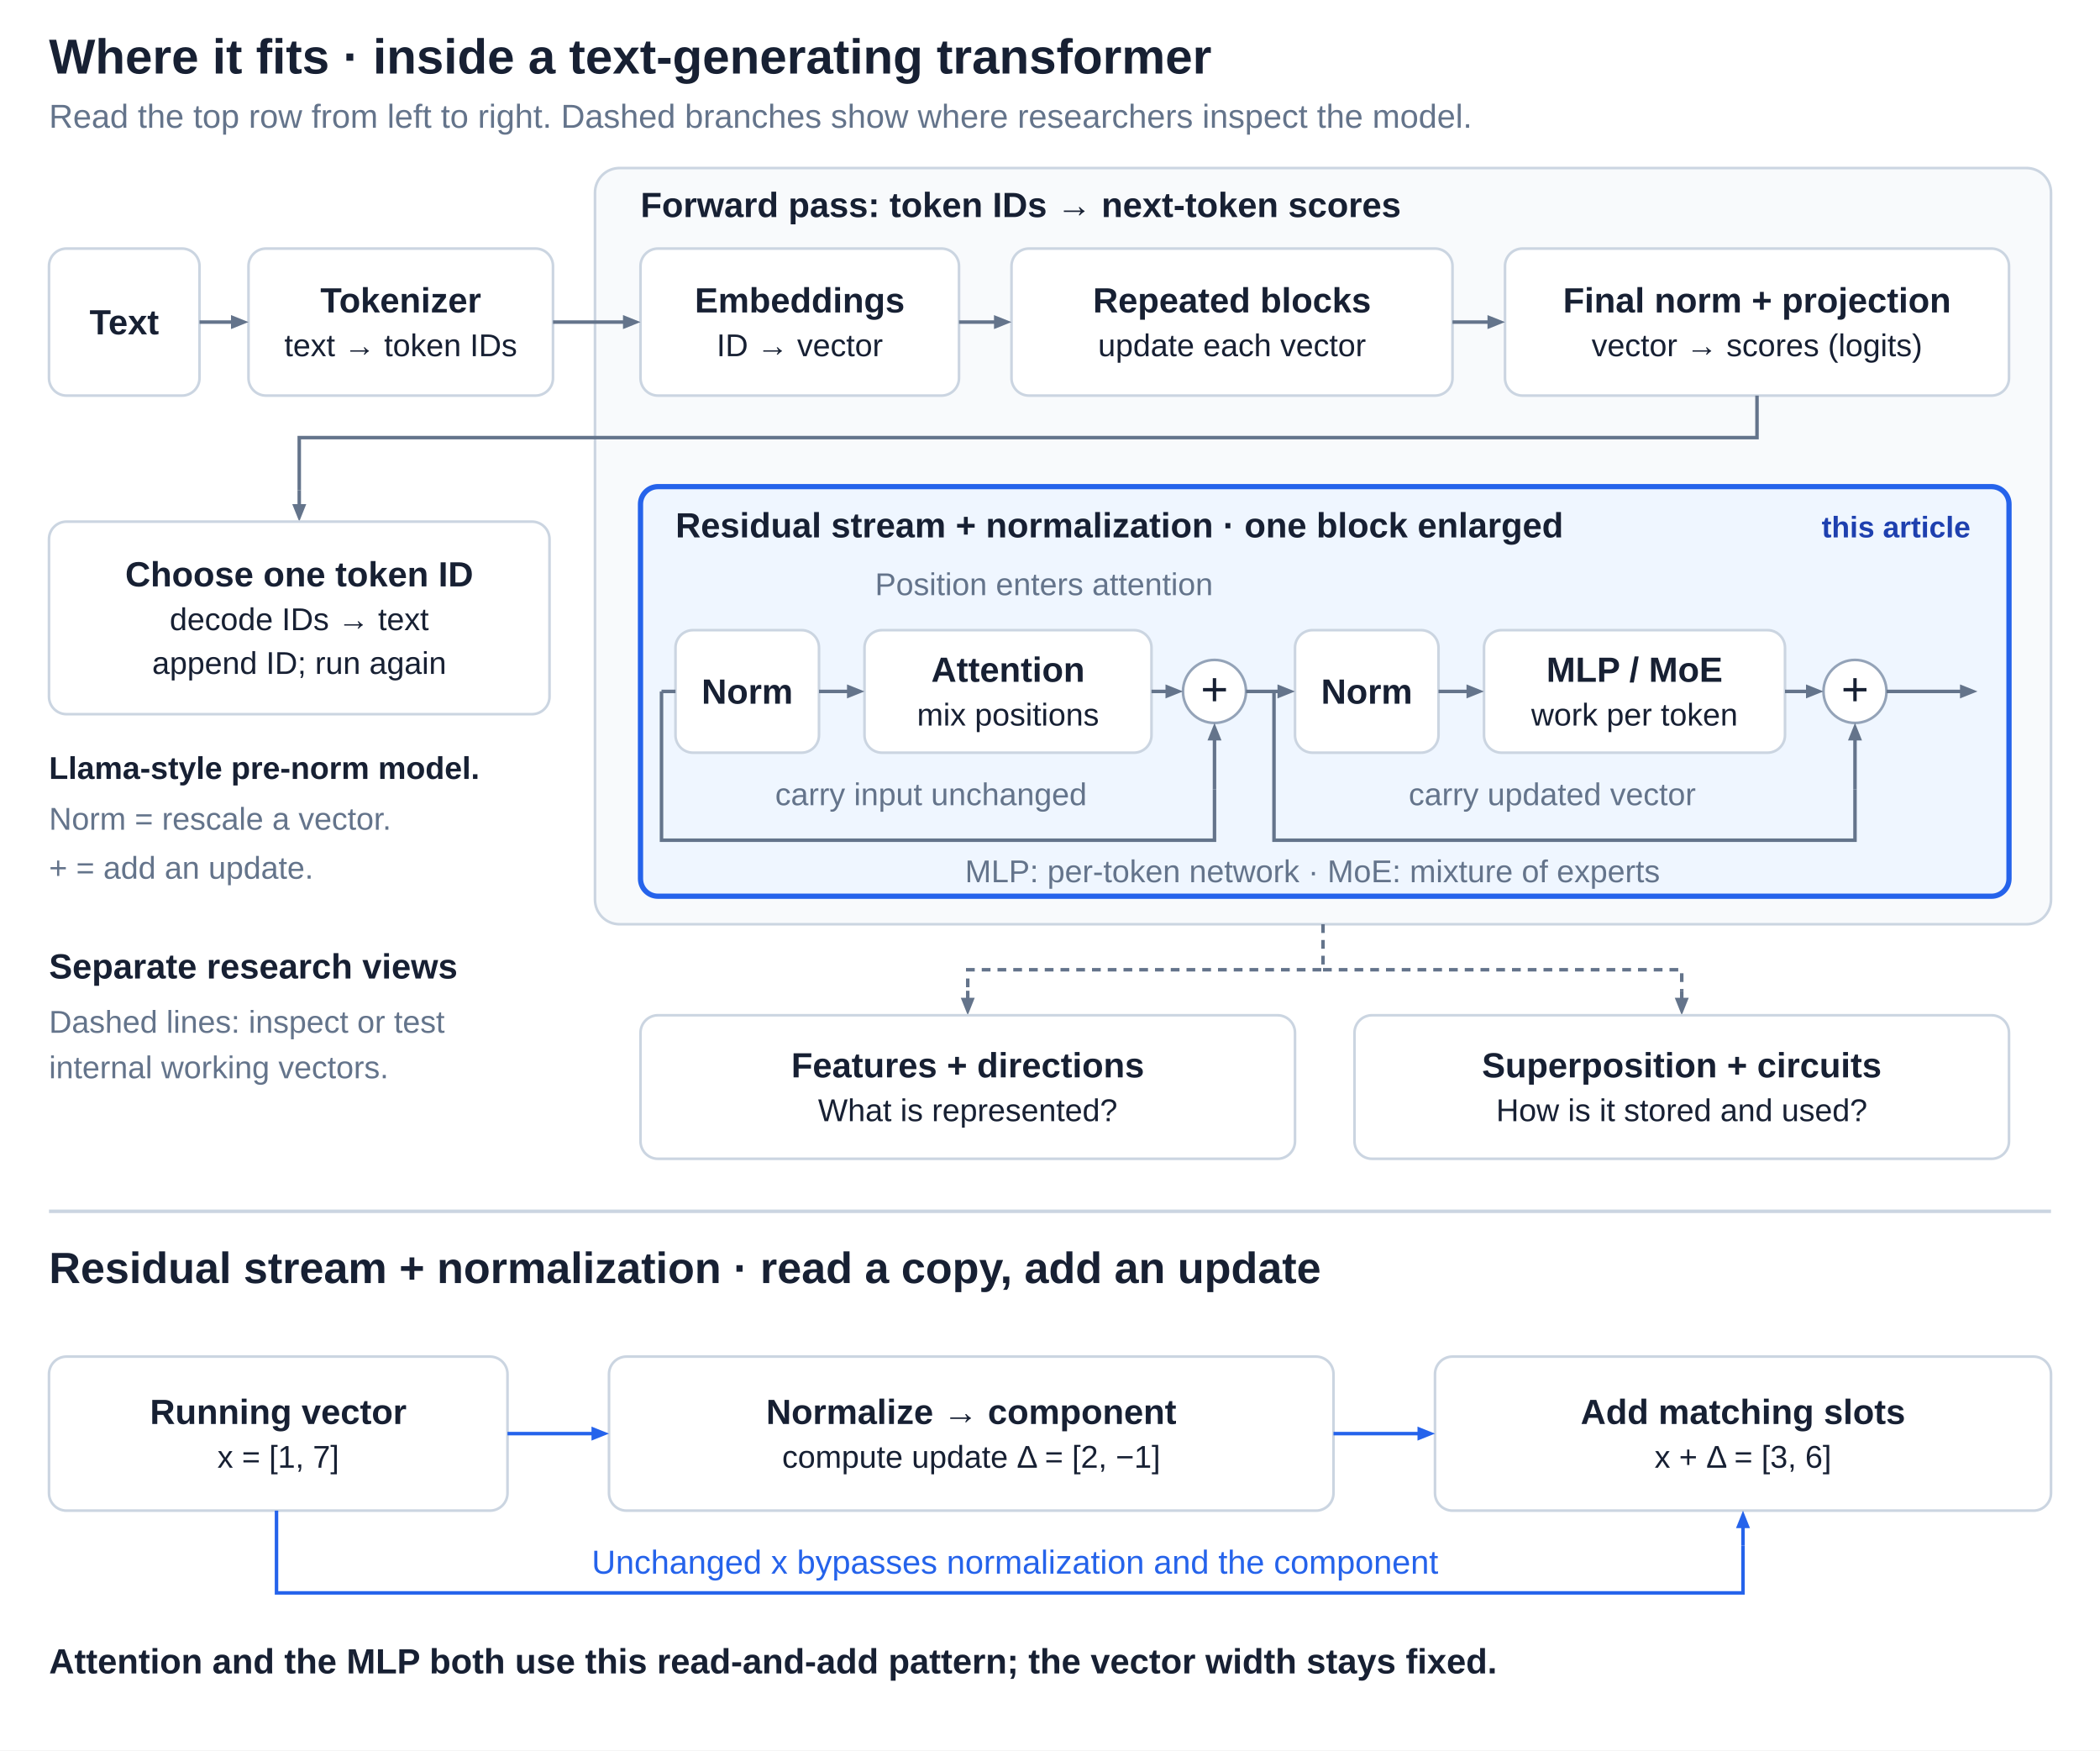
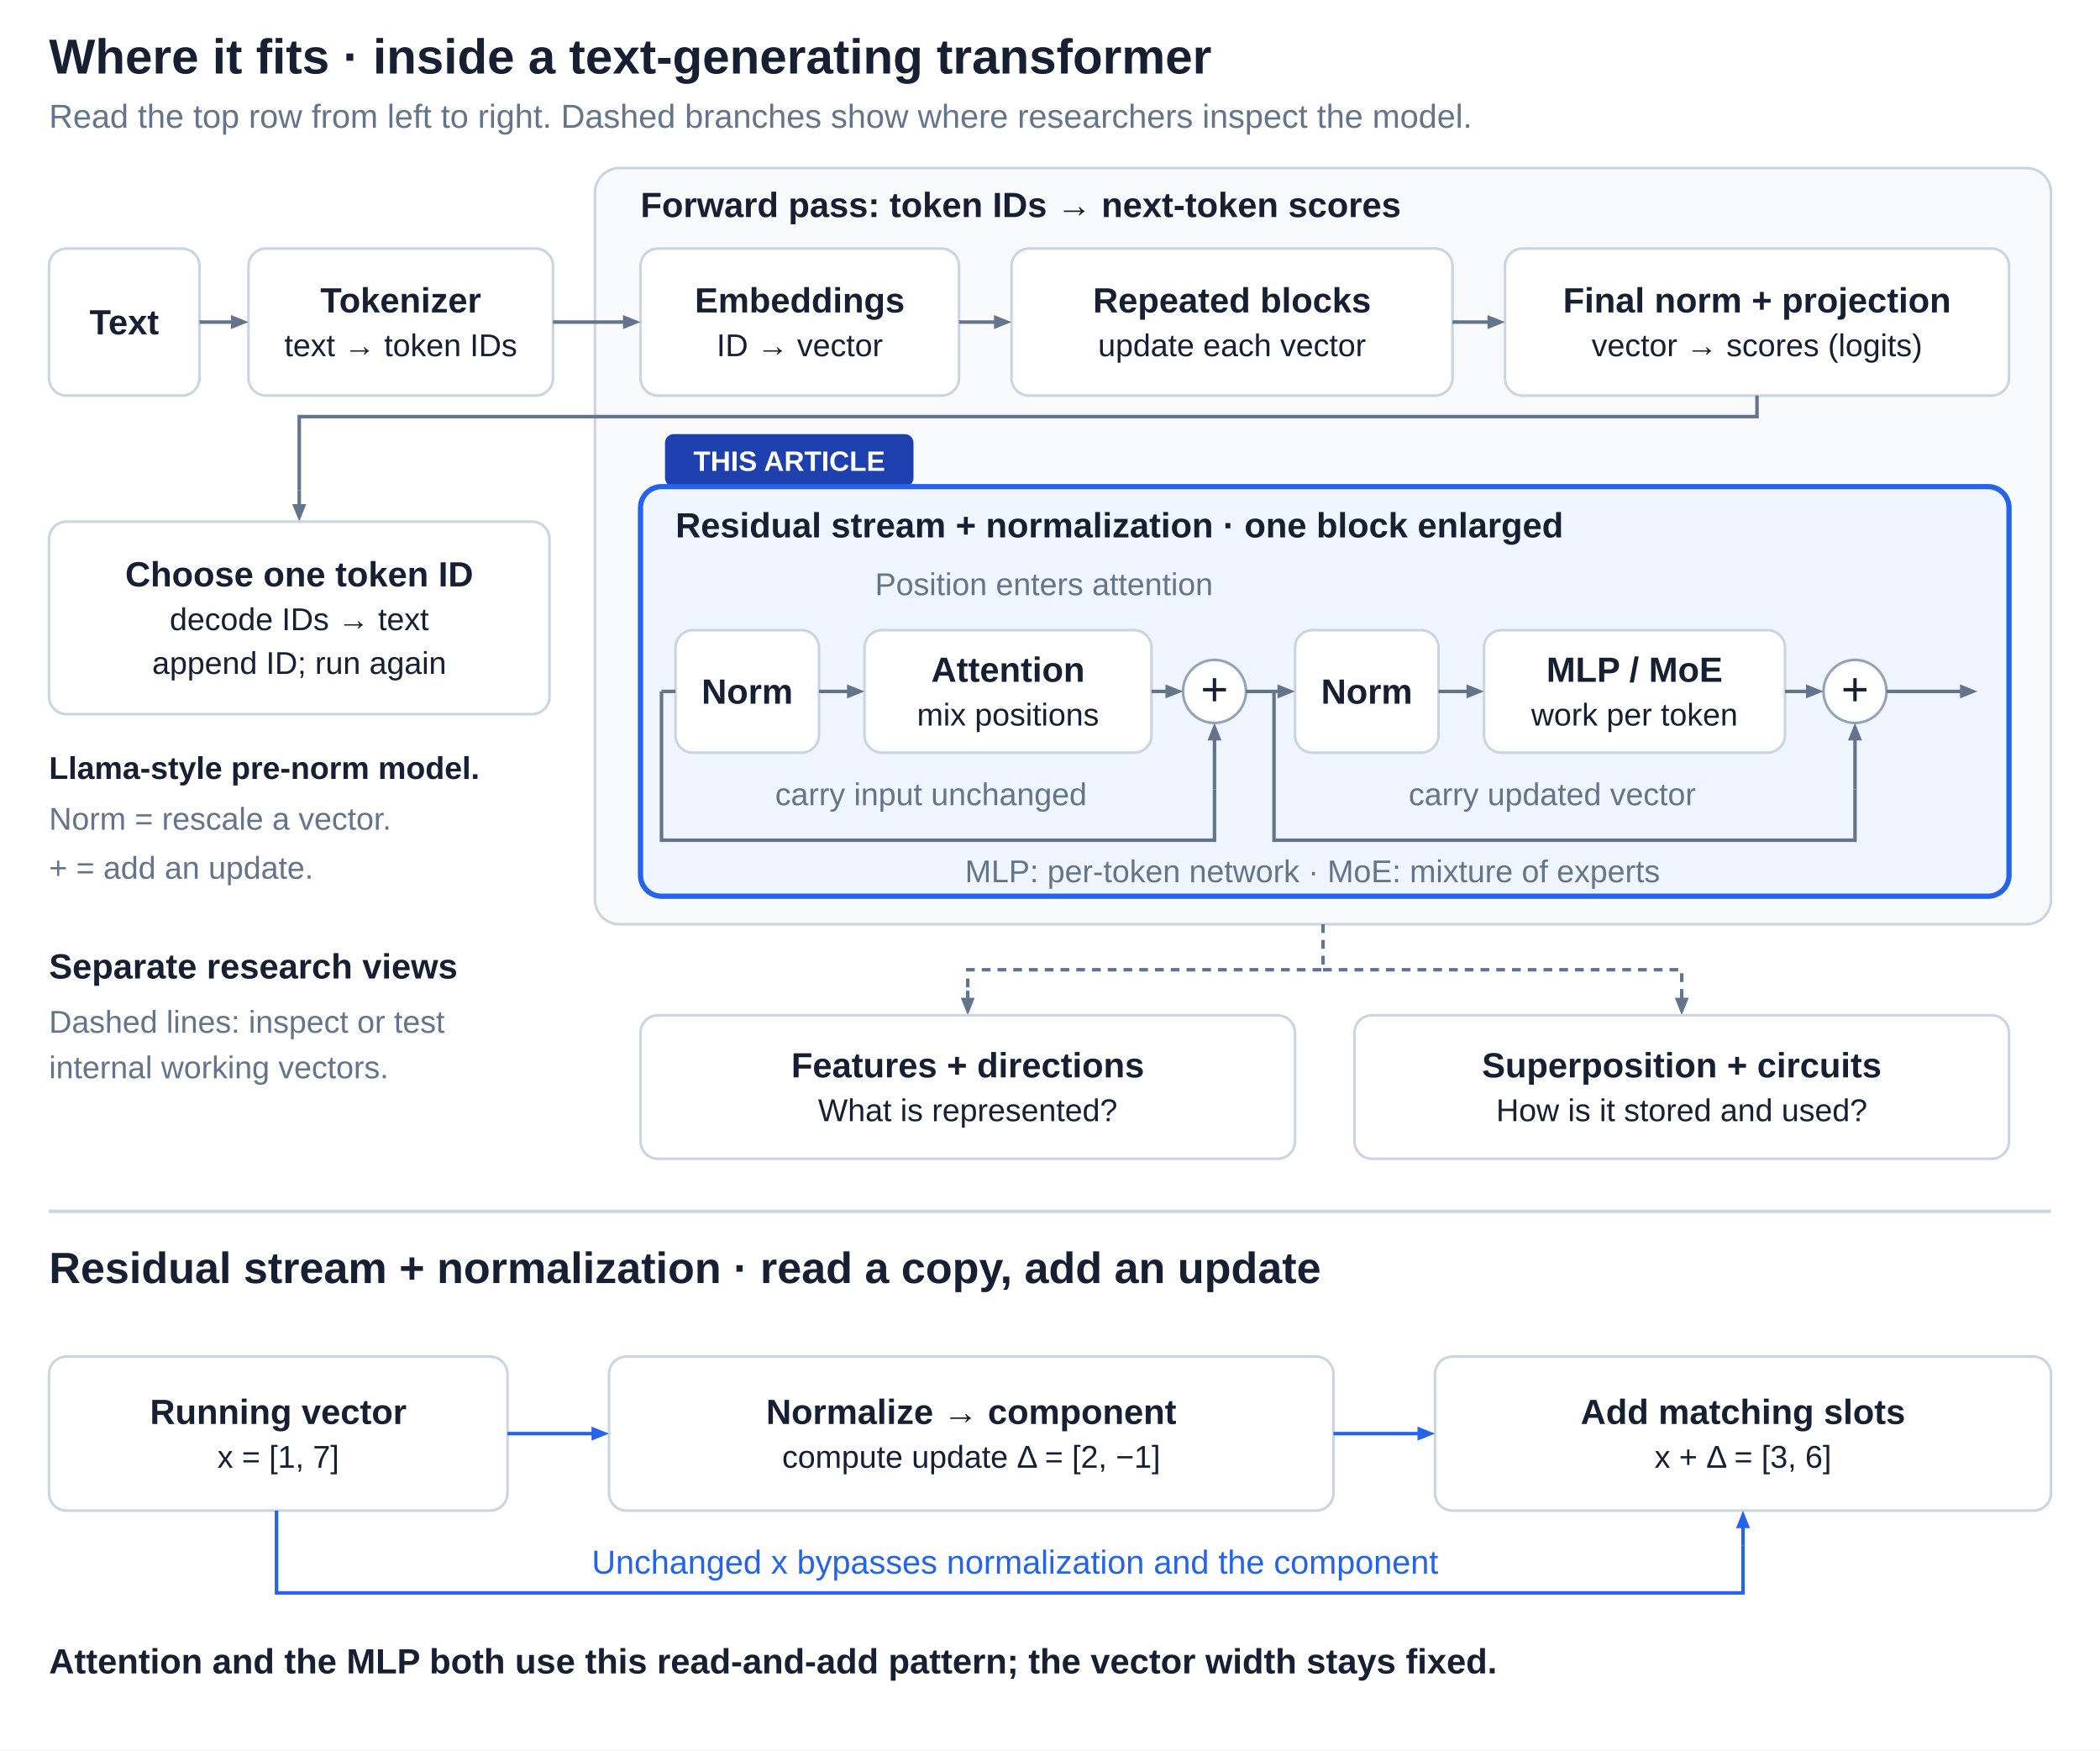
<svg xmlns="http://www.w3.org/2000/svg" width="1500" height="1250" viewBox="0 0 1200 1000" role="img" aria-labelledby="title desc">
  <defs>
    <style>text {font-family: Arial, Helvetica, sans-serif;}</style>
  </defs>
  <rect width="1200" height="1000" fill="#fff" />
  <g id="shared-flow">
    <text x="28" y="42" font-size="28" font-weight="700" fill="#172033" text-anchor="start">Where it fits · inside a text-generating transformer</text>
    <text x="28" y="73" font-size="19" font-weight="400" fill="#64748b" text-anchor="start">Read the top row from left to right. Dashed branches show where researchers inspect the model.</text>
    <rect x="340" y="96" width="832" height="432" rx="14" fill="#f8fafc" stroke="#cbd5e1" stroke-width="1.5" id="forward-pass-region" />
    <text x="366" y="124" font-size="20" font-weight="700" fill="#172033" text-anchor="start">Forward pass: token IDs → next-token scores</text>
    <rect x="28" y="142" width="86" height="84" rx="10" fill="#fff" stroke="#cbd5e1" stroke-width="1.5" />
    <text x="71.0" y="191.0" font-size="20" font-weight="700" fill="#172033" text-anchor="middle">Text</text>
    <rect x="142" y="142" width="174" height="84" rx="10" fill="#fff" stroke="#cbd5e1" stroke-width="1.5" id="tokenizer-region" />
    <text x="229.0" y="178.5" font-size="20" font-weight="700" fill="#172033" text-anchor="middle">Tokenizer</text>
    <text x="229.0" y="203.5" font-size="18" font-weight="400" fill="#172033" text-anchor="middle">text → token IDs</text>
    <rect x="366" y="142" width="182" height="84" rx="10" fill="#fff" stroke="#cbd5e1" stroke-width="1.5" id="embedding-region" />
    <text x="457.0" y="178.5" font-size="20" font-weight="700" fill="#172033" text-anchor="middle">Embeddings</text>
    <text x="457.0" y="203.5" font-size="18" font-weight="400" fill="#172033" text-anchor="middle">ID → vector</text>
    <rect x="578" y="142" width="252" height="84" rx="10" fill="#fff" stroke="#cbd5e1" stroke-width="1.5" />
    <text x="704.0" y="178.5" font-size="20" font-weight="700" fill="#172033" text-anchor="middle">Repeated blocks</text>
    <text x="704.0" y="203.5" font-size="18" font-weight="400" fill="#172033" text-anchor="middle">update each vector</text>
    <rect x="860" y="142" width="288" height="84" rx="10" fill="#fff" stroke="#cbd5e1" stroke-width="1.5" />
    <text x="1004.0" y="178.5" font-size="20" font-weight="700" fill="#172033" text-anchor="middle">Final norm + projection</text>
    <text x="1004.0" y="203.5" font-size="18" font-weight="400" fill="#172033" text-anchor="middle">vector → scores (logits)</text>
    <path data-connector="true" d="M114 184 L133.0 184.0" fill="none" stroke="#64748b" stroke-width="2" />
    <polygon points="142,184 132.0,188.0 132.0,180.0" fill="#64748b" />
    <path data-connector="true" d="M316 184 L357.0 184.0" fill="none" stroke="#64748b" stroke-width="2" />
    <polygon points="366,184 356.0,188.0 356.0,180.0" fill="#64748b" />
    <path data-connector="true" d="M548 184 L569.0 184.0" fill="none" stroke="#64748b" stroke-width="2" />
    <polygon points="578,184 568.0,188.0 568.0,180.0" fill="#64748b" />
    <path data-connector="true" d="M830 184 L851.0 184.0" fill="none" stroke="#64748b" stroke-width="2" />
    <polygon points="860,184 850.0,188.0 850.0,180.0" fill="#64748b" />
-     <path data-connector="true" d="M1004 226 V250 H171 V280" fill="none" stroke="#64748b" stroke-width="2" />
+     <path data-connector="true" d="M1004 226 V238 H171 V280" fill="none" stroke="#64748b" stroke-width="2" />
    <path data-connector="true" d="M171 280 L171.0 289.0" fill="none" stroke="#64748b" stroke-width="2" />
    <polygon points="171,298 167.0,288.0 175.0,288.0" fill="#64748b" />
    <rect x="28" y="298" width="286" height="110" rx="10" fill="#fff" stroke="#cbd5e1" stroke-width="1.5" />
    <text x="171.0" y="335.0" font-size="20" font-weight="700" fill="#172033" text-anchor="middle">Choose one token ID</text>
    <text x="171.0" y="360.0" font-size="18" font-weight="400" fill="#172033" text-anchor="middle">decode IDs → text</text>
    <text x="171.0" y="385.0" font-size="18" font-weight="400" fill="#172033" text-anchor="middle">append ID; run again</text>
    <text x="28" y="445" font-size="18" font-weight="700" fill="#172033" text-anchor="start">Llama-style pre-norm model.</text>
    <text x="28" y="474" font-size="18" font-weight="400" fill="#64748b" text-anchor="start">Norm = rescale a vector.</text>
    <text x="28" y="502" font-size="18" font-weight="400" fill="#64748b" text-anchor="start">+ = add an update.</text>
-     <rect x="366" y="278" width="782" height="234" rx="10" fill="#eff6ff" stroke="#2563eb" stroke-width="3" data-focus="true" id="residual-region" />
-     <text x="1126" y="307" font-size="17" font-weight="700" fill="#1e40af" text-anchor="end">this article</text>
+     <rect x="380" y="248" width="142" height="30" rx="5" fill="#1e40af" />
+     <text x="451" y="269" font-size="16" font-weight="700" fill="#ffffff" text-anchor="middle">THIS ARTICLE</text>
+     <rect x="366" y="278" width="782" height="234" rx="12" fill="#eff6ff" stroke="#2563eb" stroke-width="3" data-focus="true" id="residual-region" />
    <text x="386" y="307" font-size="20" font-weight="700" fill="#172033" text-anchor="start">Residual stream + normalization · one block enlarged</text>
    <text x="500" y="340" font-size="18" font-weight="400" fill="#64748b" text-anchor="start">Position enters attention</text>
    <rect x="386" y="360" width="82" height="70" rx="10" fill="#fff" stroke="#cbd5e1" stroke-width="1.5" />
    <text x="427.0" y="402.0" font-size="20" font-weight="700" fill="#172033" text-anchor="middle">Norm</text>
    <rect x="494" y="360" width="164" height="70" rx="10" fill="#fff" stroke="#cbd5e1" stroke-width="1.5" id="attention-region" />
    <text x="576.0" y="389.5" font-size="20" font-weight="700" fill="#172033" text-anchor="middle">Attention</text>
    <text x="576.0" y="414.5" font-size="18" font-weight="400" fill="#172033" text-anchor="middle">mix positions</text>
    <rect x="740" y="360" width="82" height="70" rx="10" fill="#fff" stroke="#cbd5e1" stroke-width="1.5" />
    <text x="781.0" y="402.0" font-size="20" font-weight="700" fill="#172033" text-anchor="middle">Norm</text>
    <rect x="848" y="360" width="172" height="70" rx="10" fill="#fff" stroke="#cbd5e1" stroke-width="1.5" id="mlp-region" />
    <text x="934.0" y="389.5" font-size="20" font-weight="700" fill="#172033" text-anchor="middle">MLP / MoE</text>
    <text x="934.0" y="414.5" font-size="18" font-weight="400" fill="#172033" text-anchor="middle">work per token</text>
    <circle cx="694" cy="395" r="18" fill="#fff" stroke="#94a3b8" stroke-width="1.5" />
    <text x="694" y="403" font-size="27" font-weight="400" fill="#172033" text-anchor="middle">+</text>
    <circle cx="1060" cy="395" r="18" fill="#fff" stroke="#94a3b8" stroke-width="1.5" />
    <text x="1060" y="403" font-size="27" font-weight="400" fill="#172033" text-anchor="middle">+</text>
    <path data-connector="true" d="M468 395 L485.0 395.0" fill="none" stroke="#64748b" stroke-width="2" />
    <polygon points="494,395 484.0,399.0 484.0,391.0" fill="#64748b" />
    <path data-connector="true" d="M658 395 L667.0 395.0" fill="none" stroke="#64748b" stroke-width="2" />
    <polygon points="676,395 666.0,399.0 666.0,391.0" fill="#64748b" />
    <path data-connector="true" d="M712 395 L731.0 395.0" fill="none" stroke="#64748b" stroke-width="2" />
    <polygon points="740,395 730.0,399.0 730.0,391.0" fill="#64748b" />
    <path data-connector="true" d="M822 395 L839.0 395.0" fill="none" stroke="#64748b" stroke-width="2" />
    <polygon points="848,395 838.0,399.0 838.0,391.0" fill="#64748b" />
    <path data-connector="true" d="M1020 395 L1033.0 395.0" fill="none" stroke="#64748b" stroke-width="2" />
    <polygon points="1042,395 1032.0,399.0 1032.0,391.0" fill="#64748b" />
    <path data-connector="true" d="M1078 395 L1121.0 395.0" fill="none" stroke="#64748b" stroke-width="2" />
    <polygon points="1130,395 1120.0,399.0 1120.0,391.0" fill="#64748b" />
    <path data-connector="true" d="M378 395 H386 M378 395 V480 H694 V451" fill="none" stroke="#64748b" stroke-width="2" />
    <path data-connector="true" d="M694 451 L694.0 422.0" fill="none" stroke="#64748b" stroke-width="2" />
    <polygon points="694,413 698.0,423.0 690.0,423.0" fill="#64748b" />
    <path data-connector="true" d="M728 395 V480 H1060 V451" fill="none" stroke="#64748b" stroke-width="2" />
    <path data-connector="true" d="M1060 451 L1060.0 422.0" fill="none" stroke="#64748b" stroke-width="2" />
    <polygon points="1060,413 1064.0,423.0 1056.0,423.0" fill="#64748b" />
    <text x="532" y="460" font-size="18" font-weight="400" fill="#64748b" text-anchor="middle">carry input unchanged</text>
    <text x="887" y="460" font-size="18" font-weight="400" fill="#64748b" text-anchor="middle">carry updated vector</text>
    <text x="750" y="504" font-size="18" font-weight="400" fill="#64748b" text-anchor="middle">MLP: per-token network · MoE: mixture of experts</text>
    <path data-connector="true" d="M756 528 V554 H553 V566" fill="none" stroke="#64748b" stroke-width="2" stroke-dasharray="5 4" />
    <path data-connector="true" d="M553 566 L553.0 571.0" fill="none" stroke="#64748b" stroke-width="2" stroke-dasharray="5 4" />
    <polygon points="553,580 549.0,570.0 557.0,570.0" fill="#64748b" />
    <path data-connector="true" d="M756 554 H961 V566" fill="none" stroke="#64748b" stroke-width="2" stroke-dasharray="5 4" />
    <path data-connector="true" d="M961 566 L961.0 571.0" fill="none" stroke="#64748b" stroke-width="2" stroke-dasharray="5 4" />
    <polygon points="961,580 957.0,570.0 965.0,570.0" fill="#64748b" />
    <text x="28" y="559" font-size="20" font-weight="700" fill="#172033" text-anchor="start">Separate research views</text>
    <text x="28" y="590" font-size="18" font-weight="400" fill="#64748b" text-anchor="start">Dashed lines: inspect or test</text>
    <text x="28" y="616" font-size="18" font-weight="400" fill="#64748b" text-anchor="start">internal working vectors.</text>
    <rect x="366" y="580" width="374" height="82" rx="10" fill="#fff" stroke="#cbd5e1" stroke-width="1.5" id="feature-research-region" />
    <text x="553.0" y="615.5" font-size="20" font-weight="700" fill="#172033" text-anchor="middle">Features + directions</text>
    <text x="553.0" y="640.5" font-size="18" font-weight="400" fill="#172033" text-anchor="middle">What is represented?</text>
    <rect x="774" y="580" width="374" height="82" rx="10" fill="#fff" stroke="#cbd5e1" stroke-width="1.5" id="mechanism-research-region" />
    <text x="961.0" y="615.5" font-size="20" font-weight="700" fill="#172033" text-anchor="middle">Superposition + circuits</text>
    <text x="961.0" y="640.5" font-size="18" font-weight="400" fill="#172033" text-anchor="middle">How is it stored and used?</text>
  </g>
  <g id="topic-detail">
    <path data-connector="true" d="M28 692 H1172" fill="none" stroke="#cbd5e1" stroke-width="2" />
    <text x="28" y="733" font-size="25" font-weight="700" fill="#172033" text-anchor="start">Residual stream + normalization · read a copy, add an update</text>
    <rect x="28" y="775" width="262" height="88" rx="10" fill="#fff" stroke="#cbd5e1" stroke-width="1.5" />
    <text x="159.0" y="813.5" font-size="20" font-weight="700" fill="#172033" text-anchor="middle">Running vector</text>
    <text x="159.0" y="838.5" font-size="18" font-weight="400" fill="#172033" text-anchor="middle">x = [1, 7]</text>
    <rect x="348" y="775" width="414" height="88" rx="10" fill="#fff" stroke="#cbd5e1" stroke-width="1.5" />
    <text x="555.0" y="813.5" font-size="20" font-weight="700" fill="#172033" text-anchor="middle">Normalize → component</text>
    <text x="555.0" y="838.5" font-size="18" font-weight="400" fill="#172033" text-anchor="middle">compute update Δ = [2, −1]</text>
    <rect x="820" y="775" width="352" height="88" rx="10" fill="#fff" stroke="#cbd5e1" stroke-width="1.5" />
    <text x="996.0" y="813.5" font-size="20" font-weight="700" fill="#172033" text-anchor="middle">Add matching slots</text>
    <text x="996.0" y="838.5" font-size="18" font-weight="400" fill="#172033" text-anchor="middle">x + Δ = [3, 6]</text>
    <path data-connector="true" d="M290 819 L339.0 819.0" fill="none" stroke="#2563eb" stroke-width="2" />
    <polygon points="348,819 338.0,823.0 338.0,815.0" fill="#2563eb" />
    <path data-connector="true" d="M762 819 L811.0 819.0" fill="none" stroke="#2563eb" stroke-width="2" />
    <polygon points="820,819 810.0,823.0 810.0,815.0" fill="#2563eb" />
    <path data-connector="true" d="M158 863 V910 H996 V883" fill="none" stroke="#2563eb" stroke-width="2" />
    <path data-connector="true" d="M996 883 L996.0 872.0" fill="none" stroke="#2563eb" stroke-width="2" />
    <polygon points="996,863 1000.0,873.0 992.0,873.0" fill="#2563eb" />
    <text x="580" y="899" font-size="19" font-weight="400" fill="#2563eb" text-anchor="middle">Unchanged x bypasses normalization and the component</text>
    <text x="28" y="956" font-size="20" font-weight="700" fill="#172033" text-anchor="start">Attention and the MLP both use this read-and-add pattern; the vector width stays fixed.</text>
  </g>
</svg>
